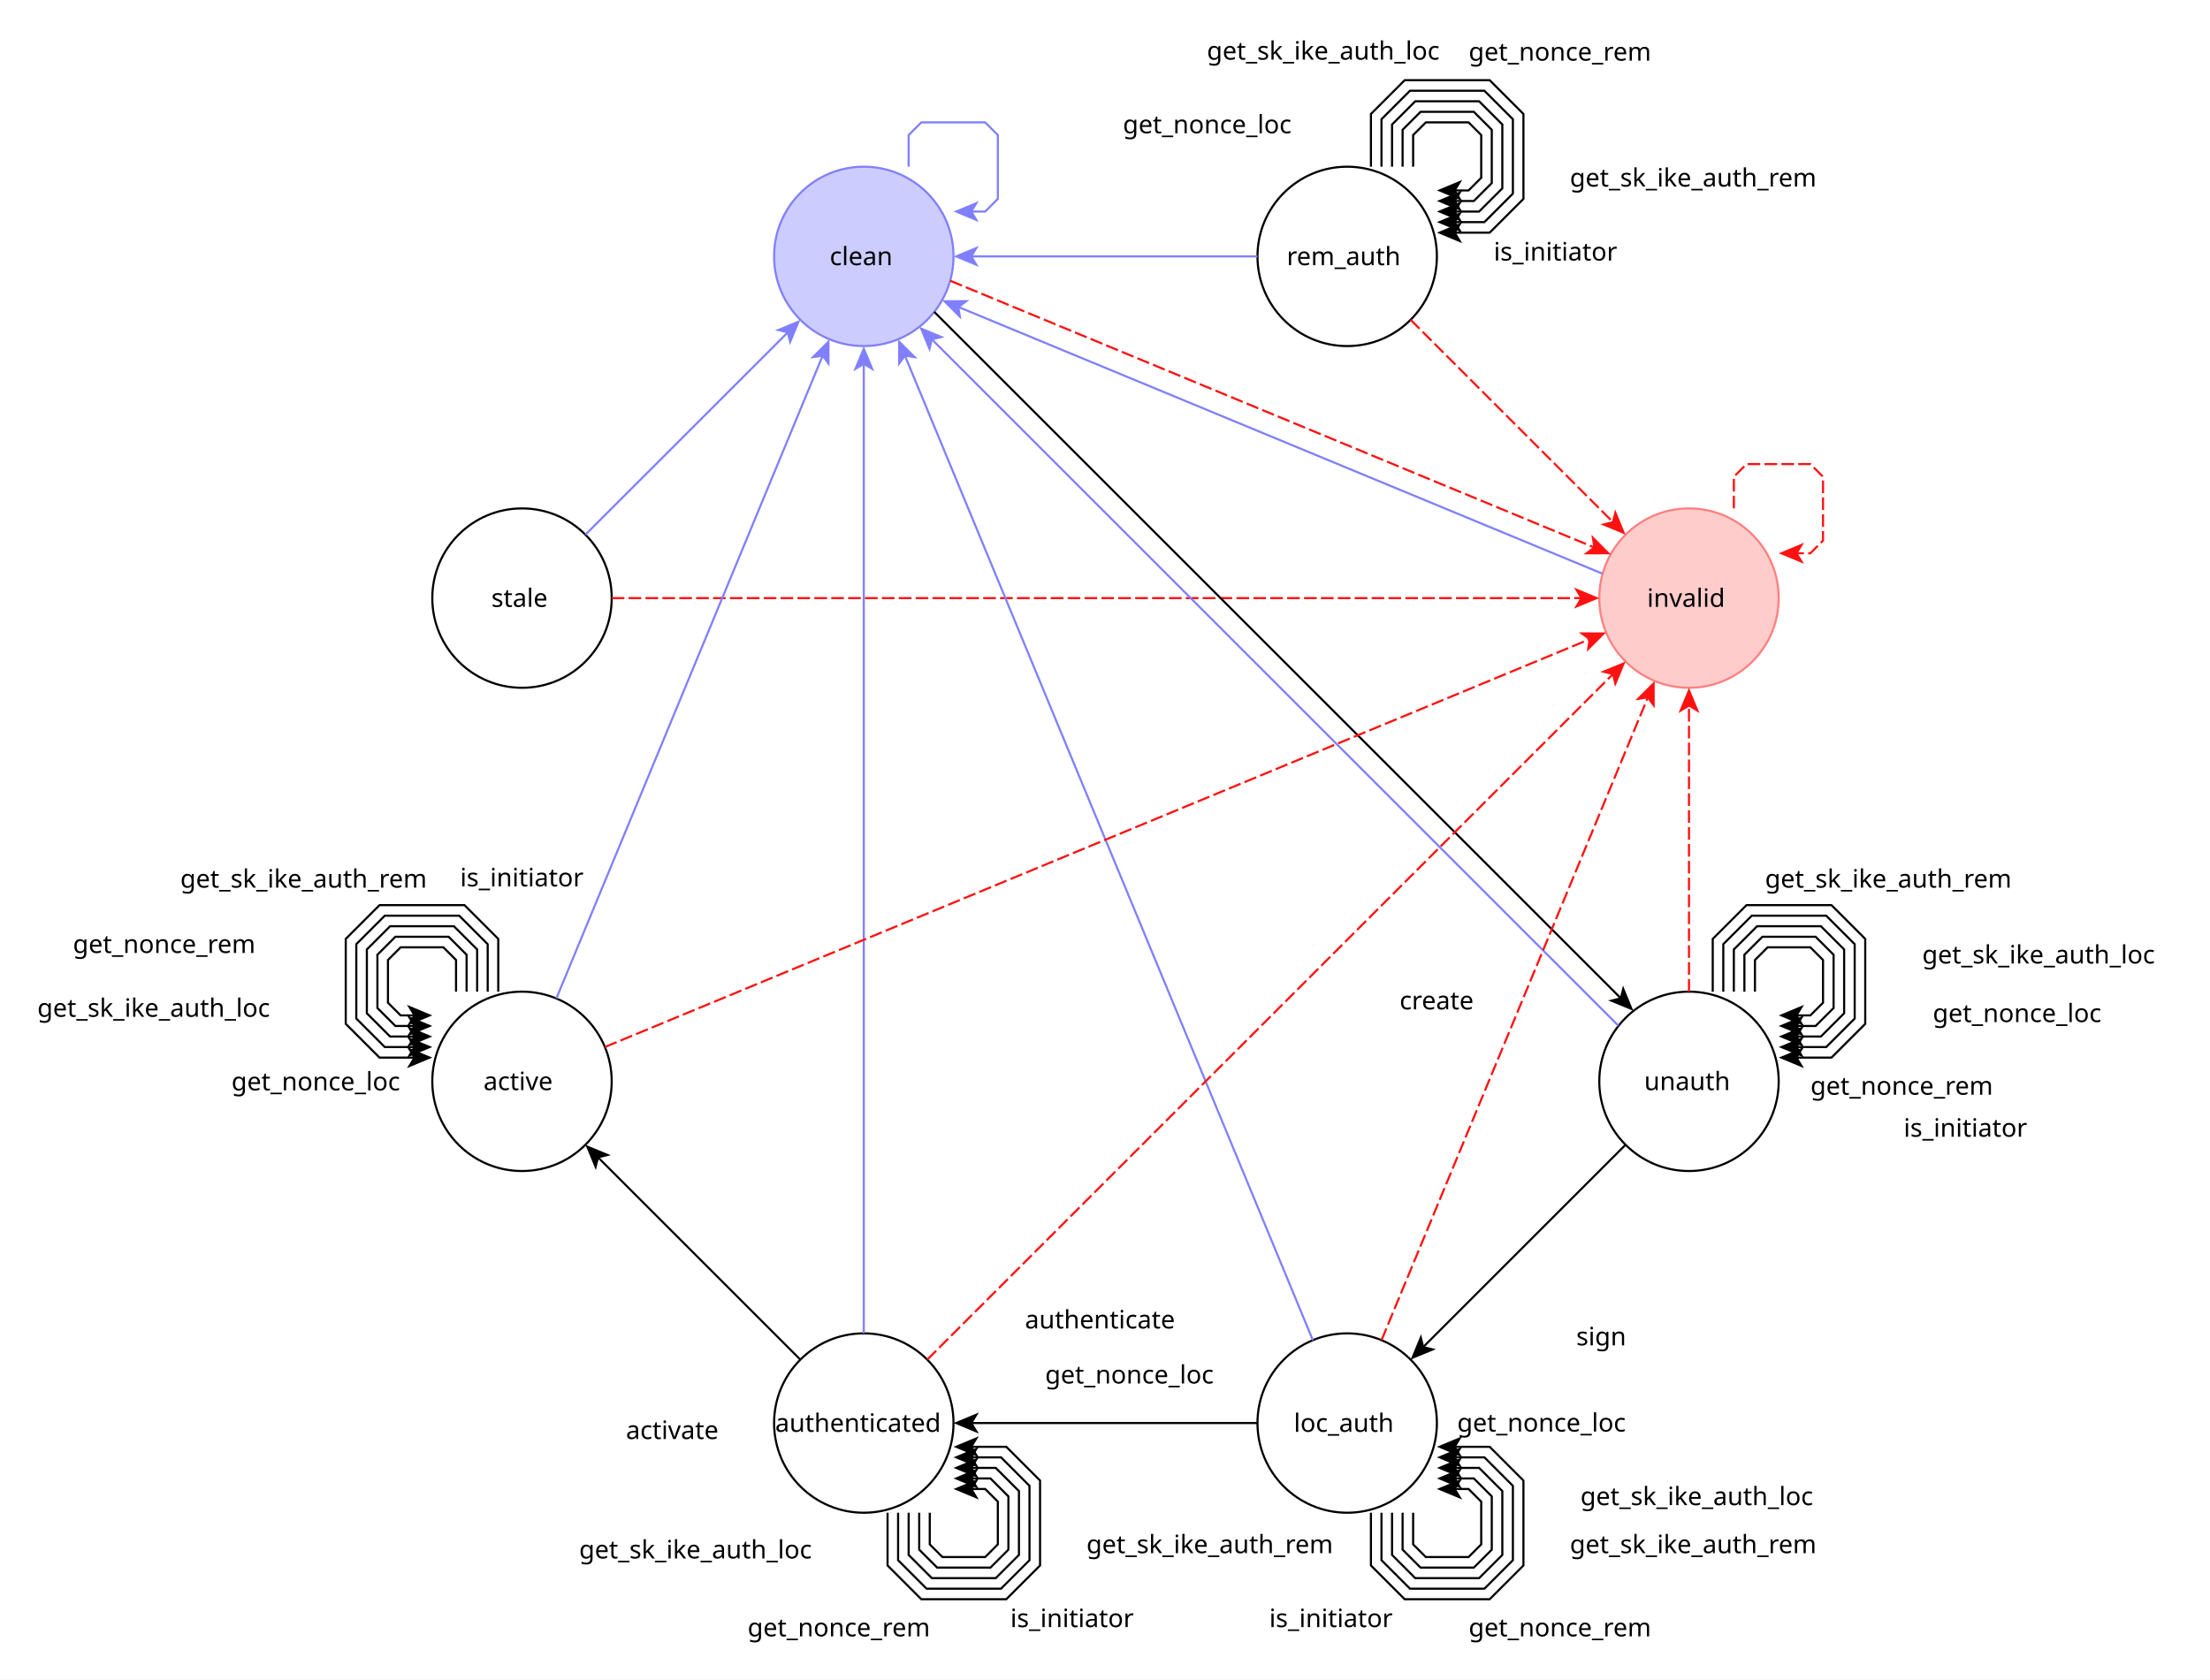
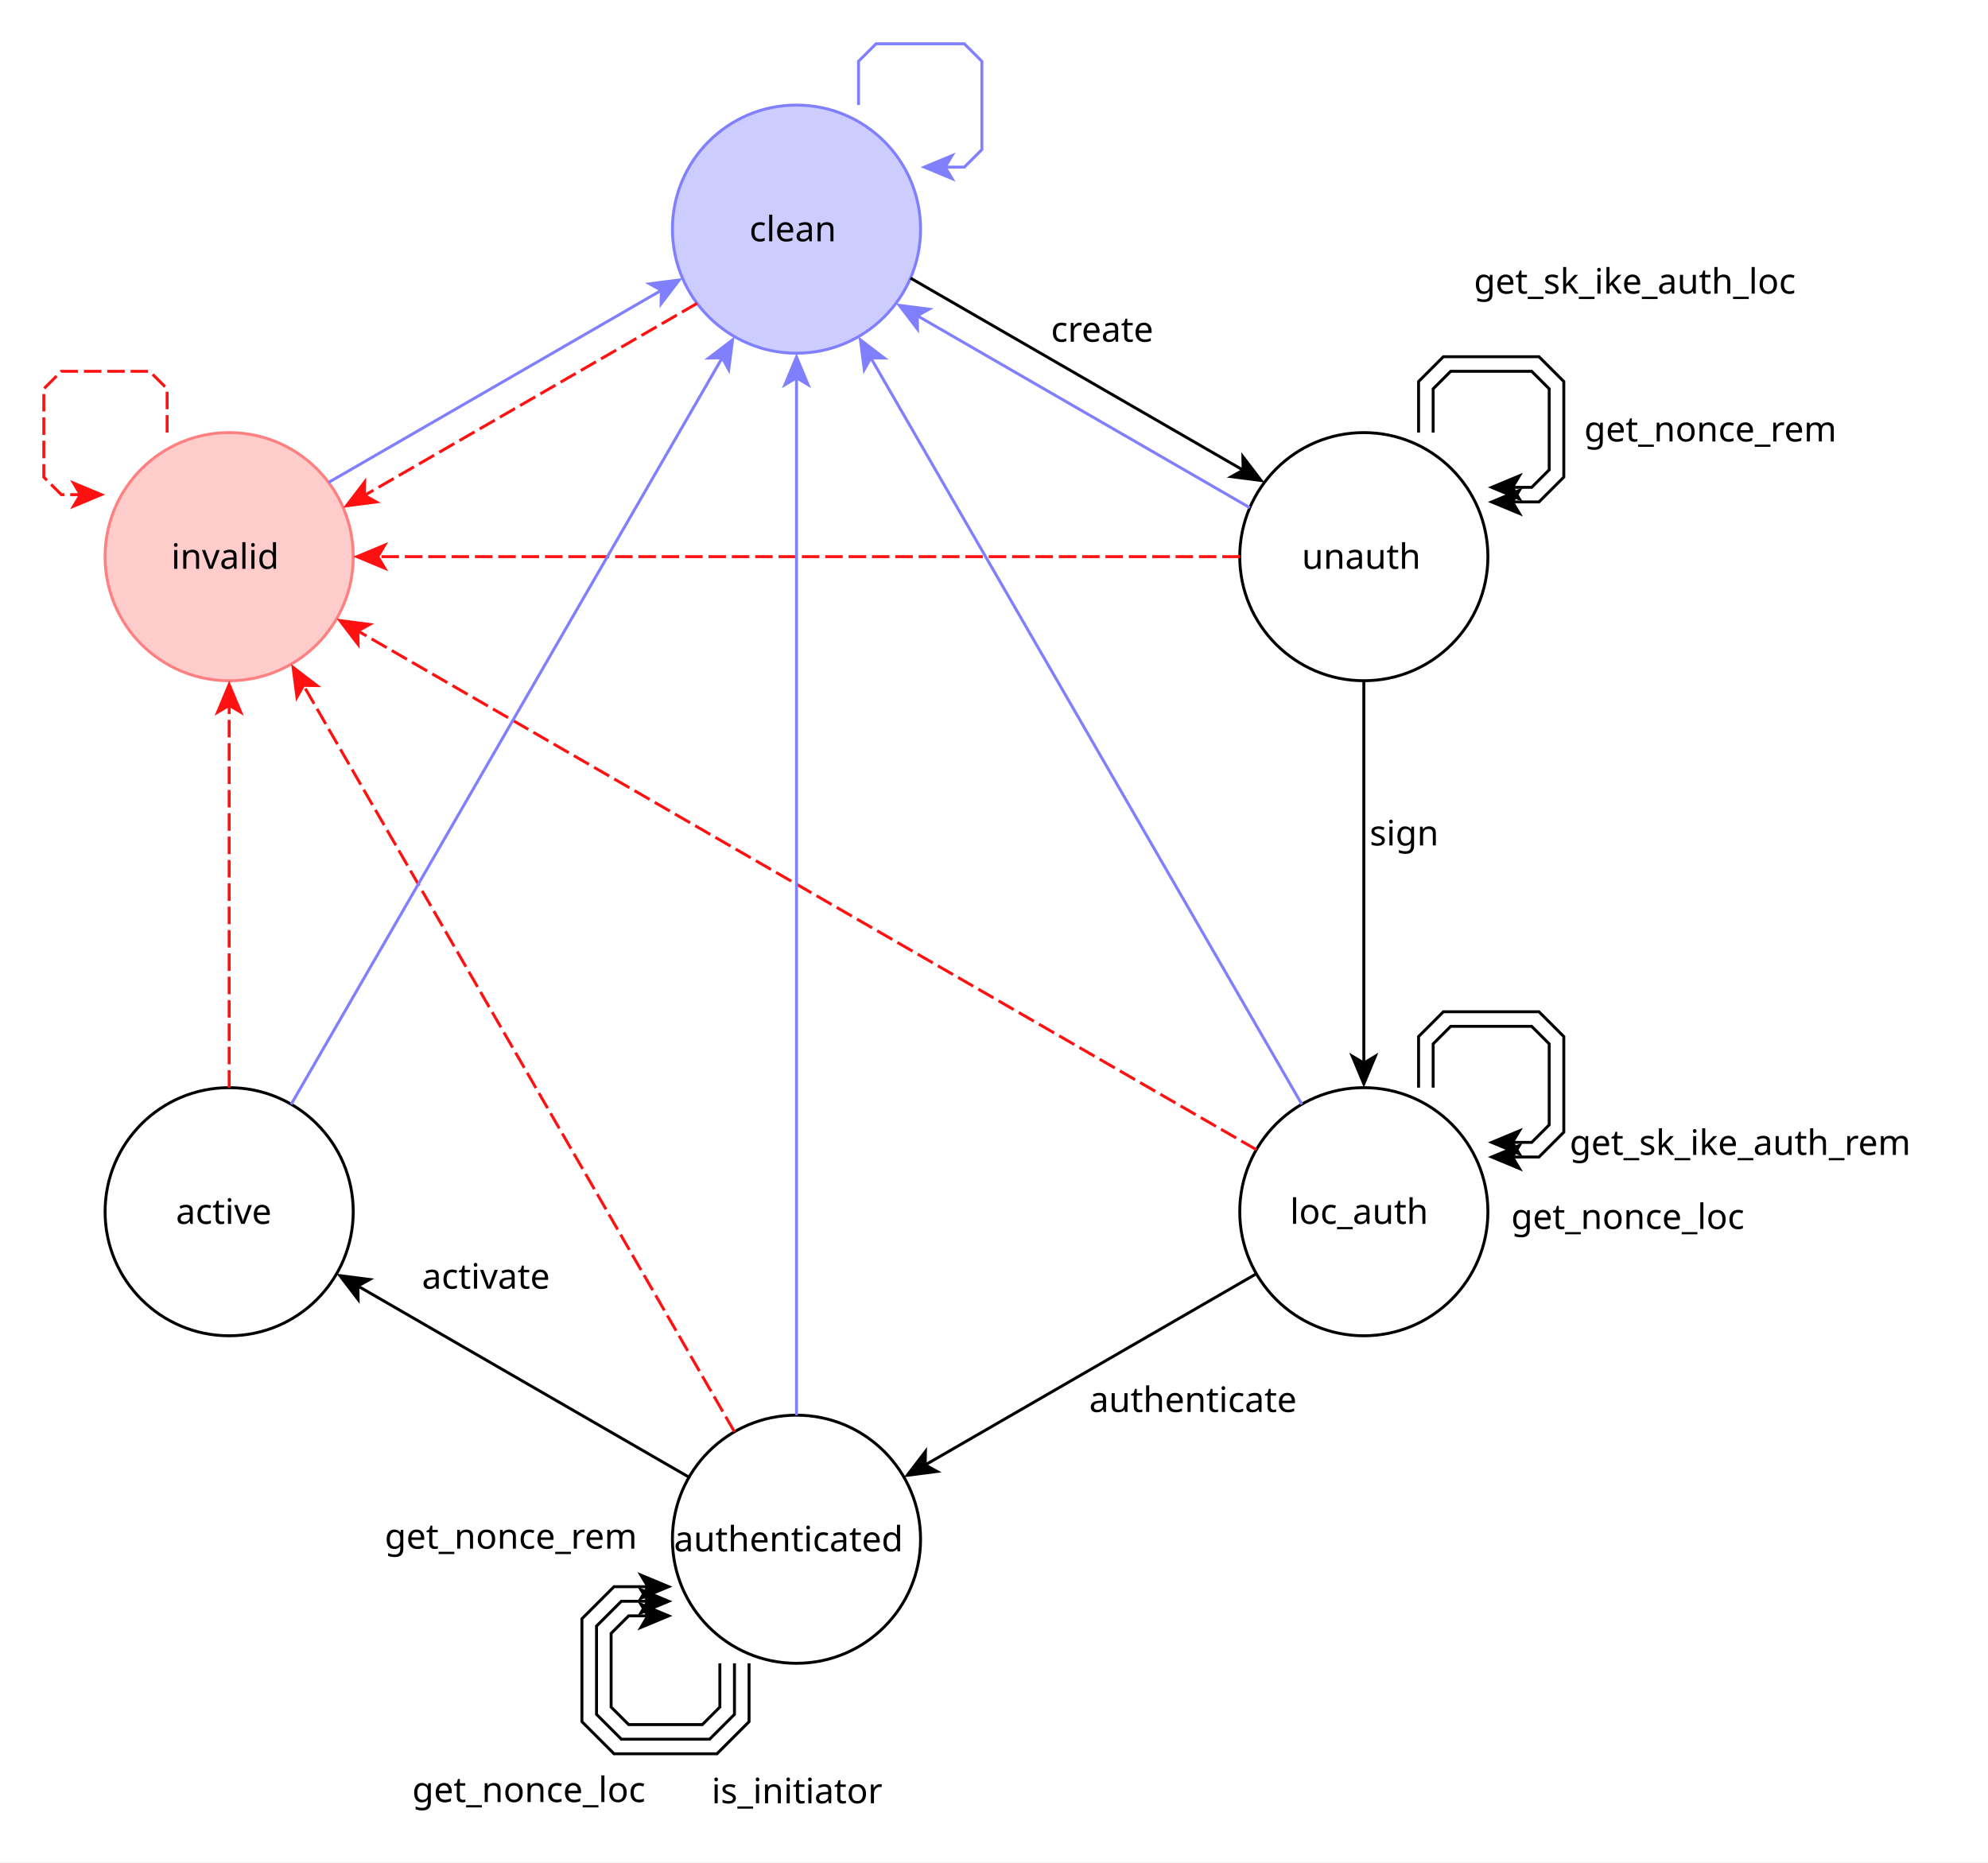
- <svg xmlns="http://www.w3.org/2000/svg" fill-opacity="1" color-rendering="auto" color-interpolation="auto" stroke="black" text-rendering="auto" stroke-linecap="square" width="1047" stroke-miterlimit="10" stroke-opacity="1" shape-rendering="auto" fill="black" stroke-dasharray="none" font-weight="normal" stroke-width="1" height="796" font-family="'Dialog'" font-style="normal" stroke-linejoin="miter" font-size="12" stroke-dashoffset="0" image-rendering="auto">
+ <svg xmlns="http://www.w3.org/2000/svg" fill-opacity="1" color-rendering="auto" color-interpolation="auto" stroke="black" text-rendering="auto" stroke-linecap="square" width="681" stroke-miterlimit="10" stroke-opacity="1" shape-rendering="auto" fill="black" stroke-dasharray="none" font-weight="normal" stroke-width="1" height="638" font-family="'Dialog'" font-style="normal" stroke-linejoin="miter" font-size="12" stroke-dashoffset="0" image-rendering="auto">
  <defs id="genericDefs" />
  <g>
    <defs id="defs1">
      <clipPath clipPathUnits="userSpaceOnUse" id="clipPath1">
-         <path d="M0 0 L1047 0 L1047 796 L0 796 L0 0 Z" />
+         <path d="M0 0 L681 0 L681 638 L0 638 L0 0 Z" />
      </clipPath>
      <clipPath clipPathUnits="userSpaceOnUse" id="clipPath2">
-         <path d="M-135 -38 L912 -38 L912 758 L-135 758 L-135 -38 Z" />
+         <path d="M-15 -15 L666 -15 L666 623 L-15 623 L-15 -15 Z" />
      </clipPath>
    </defs>
-     <g fill="white" transform="translate(135,38)" stroke="white">
-       <rect x="-135" width="1047" height="796" y="-38" clip-path="url(#clipPath2)" stroke="none" />
+     <g fill="white" transform="translate(15,15)" stroke="white">
+       <rect x="-15" width="681" height="638" y="-15" clip-path="url(#clipPath2)" stroke="none" />
    </g>
-     <g fill="rgb(204,204,255)" transform="matrix(1,0,0,1,135,38)" stroke="rgb(204,204,255)">
-       <circle r="42.5" clip-path="url(#clipPath2)" cx="274.231" cy="83.5" stroke="none" />
+     <g fill="rgb(204,204,255)" transform="matrix(1,0,0,1,15,15)" stroke="rgb(204,204,255)">
+       <circle r="42.5" clip-path="url(#clipPath2)" cx="257.843" cy="63.5" stroke="none" />
    </g>
-     <g stroke-miterlimit="1.45" font-family="sans-serif" transform="matrix(1,0,0,1,135,38)" stroke-linecap="butt">
-       <text x="258.094" xml:space="preserve" y="87.656" clip-path="url(#clipPath2)" stroke="none">clean</text>
-       <circle fill="none" r="42.5" clip-path="url(#clipPath2)" cx="274.231" cy="83.5" stroke="rgb(128,128,255)" />
+     <g stroke-miterlimit="1.45" font-family="sans-serif" transform="matrix(1,0,0,1,15,15)" stroke-linecap="butt">
+       <text x="241.707" xml:space="preserve" y="67.656" clip-path="url(#clipPath2)" stroke="none">clean</text>
+       <circle fill="none" r="42.5" clip-path="url(#clipPath2)" cx="257.843" cy="63.5" stroke="rgb(128,128,255)" />
    </g>
-     <g fill="rgb(255,204,204)" transform="matrix(1,0,0,1,135,38)" stroke="rgb(255,204,204)">
-       <circle r="42.5" clip-path="url(#clipPath2)" cx="665.169" cy="245.432" stroke="none" />
+     <g fill="rgb(255,204,204)" transform="matrix(1,0,0,1,15,15)" stroke="rgb(255,204,204)">
+       <circle r="42.5" clip-path="url(#clipPath2)" cx="63.5" cy="175.704" stroke="none" />
    </g>
-     <g stroke-miterlimit="1.45" font-family="sans-serif" transform="matrix(1,0,0,1,135,38)" stroke-linecap="butt">
-       <text x="645.329" xml:space="preserve" y="249.588" clip-path="url(#clipPath2)" stroke="none">invalid</text>
-       <circle fill="none" r="42.5" clip-path="url(#clipPath2)" cx="665.169" cy="245.432" stroke="rgb(255,128,128)" />
+     <g stroke-miterlimit="1.45" font-family="sans-serif" transform="matrix(1,0,0,1,15,15)" stroke-linecap="butt">
+       <text x="43.66" xml:space="preserve" y="179.861" clip-path="url(#clipPath2)" stroke="none">invalid</text>
+       <circle fill="none" r="42.5" clip-path="url(#clipPath2)" cx="63.5" cy="175.704" stroke="rgb(255,128,128)" />
    </g>
-     <g fill="white" transform="matrix(1,0,0,1,135,38)" stroke="white">
-       <circle r="42.5" clip-path="url(#clipPath2)" cx="112.299" cy="245.432" stroke="none" />
+     <g fill="white" transform="matrix(1,0,0,1,15,15)" stroke="white">
+       <circle r="42.5" clip-path="url(#clipPath2)" cx="452.187" cy="175.704" stroke="none" />
    </g>
-     <g stroke-miterlimit="1.45" font-family="sans-serif" transform="matrix(1,0,0,1,135,38)" stroke-linecap="butt">
-       <text x="97.785" xml:space="preserve" y="249.588" clip-path="url(#clipPath2)" stroke="none">stale</text>
-       <circle fill="none" r="42.5" clip-path="url(#clipPath2)" cx="112.299" cy="245.432" />
+     <g stroke-miterlimit="1.45" font-family="sans-serif" transform="matrix(1,0,0,1,15,15)" stroke-linecap="butt">
+       <text x="430.947" xml:space="preserve" y="179.861" clip-path="url(#clipPath2)" stroke="none">unauth</text>
+       <circle fill="none" r="42.5" clip-path="url(#clipPath2)" cx="452.187" cy="175.704" />
    </g>
-     <g fill="white" transform="matrix(1,0,0,1,135,38)" stroke="white">
-       <circle r="42.5" clip-path="url(#clipPath2)" cx="665.169" cy="474.438" stroke="none" />
+     <g fill="white" transform="matrix(1,0,0,1,15,15)" stroke="white">
+       <circle r="42.5" clip-path="url(#clipPath2)" cx="452.187" cy="400.113" stroke="none" />
    </g>
-     <g stroke-miterlimit="1.45" font-family="sans-serif" transform="matrix(1,0,0,1,135,38)" stroke-linecap="butt">
-       <text x="643.929" xml:space="preserve" y="478.595" clip-path="url(#clipPath2)" stroke="none">unauth</text>
-       <circle fill="none" r="42.5" clip-path="url(#clipPath2)" cx="665.169" cy="474.438" />
+     <g stroke-miterlimit="1.45" font-family="sans-serif" transform="matrix(1,0,0,1,15,15)" stroke-linecap="butt">
+       <text x="426.915" xml:space="preserve" y="404.269" clip-path="url(#clipPath2)" stroke="none">loc_auth</text>
+       <circle fill="none" r="42.5" clip-path="url(#clipPath2)" cx="452.187" cy="400.113" />
    </g>
-     <g fill="white" transform="matrix(1,0,0,1,135,38)" stroke="white">
-       <circle r="42.5" clip-path="url(#clipPath2)" cx="503.237" cy="636.37" stroke="none" />
+     <g fill="white" transform="matrix(1,0,0,1,15,15)" stroke="white">
+       <circle r="42.5" clip-path="url(#clipPath2)" cx="257.843" cy="512.317" stroke="none" />
    </g>
-     <g stroke-miterlimit="1.45" font-family="sans-serif" transform="matrix(1,0,0,1,135,38)" stroke-linecap="butt">
-       <text x="477.966" xml:space="preserve" y="640.527" clip-path="url(#clipPath2)" stroke="none">loc_auth</text>
-       <circle fill="none" r="42.5" clip-path="url(#clipPath2)" cx="503.237" cy="636.37" />
+     <g stroke-miterlimit="1.45" font-family="sans-serif" transform="matrix(1,0,0,1,15,15)" stroke-linecap="butt">
+       <text x="215.867" xml:space="preserve" y="516.473" clip-path="url(#clipPath2)" stroke="none">authenticated</text>
+       <circle fill="none" r="42.5" clip-path="url(#clipPath2)" cx="257.843" cy="512.317" />
    </g>
-     <g fill="white" transform="matrix(1,0,0,1,135,38)" stroke="white">
-       <circle r="42.5" clip-path="url(#clipPath2)" cx="503.237" cy="83.5" stroke="none" />
+     <g fill="white" transform="matrix(1,0,0,1,15,15)" stroke="white">
+       <circle r="42.5" clip-path="url(#clipPath2)" cx="63.5" cy="400.113" stroke="none" />
    </g>
-     <g stroke-miterlimit="1.45" font-family="sans-serif" transform="matrix(1,0,0,1,135,38)" stroke-linecap="butt">
-       <text x="474.599" xml:space="preserve" y="87.656" clip-path="url(#clipPath2)" stroke="none">rem_auth</text>
-       <circle fill="none" r="42.5" clip-path="url(#clipPath2)" cx="503.237" cy="83.5" />
+     <g stroke-miterlimit="1.45" font-family="sans-serif" transform="matrix(1,0,0,1,15,15)" stroke-linecap="butt">
+       <text x="45.263" xml:space="preserve" y="404.269" clip-path="url(#clipPath2)" stroke="none">active</text>
+       <circle fill="none" r="42.5" clip-path="url(#clipPath2)" cx="63.5" cy="400.113" />
+       <path fill="none" d="M279.093 21 L279.093 6 L285.093 0 L315.343 0 L321.343 6 L321.343 36.25 L315.343 42.25 L308.343 42.25" clip-path="url(#clipPath2)" stroke="rgb(128,128,255)" />
+       <path fill="rgb(128,128,255)" d="M300.343 42.25 L312.343 47.25 L309.343 42.25 L312.343 37.25 Z" clip-path="url(#clipPath2)" stroke="none" />
    </g>
-     <g fill="white" transform="matrix(1,0,0,1,135,38)" stroke="white">
-       <circle r="42.5" clip-path="url(#clipPath2)" cx="274.231" cy="636.37" stroke="none" />
+     <g fill="rgb(255,17,17)" stroke-dasharray="6,2" stroke-miterlimit="1.45" transform="matrix(1,0,0,1,15,15)" stroke-linecap="butt" stroke="rgb(255,17,17)">
+       <path fill="none" d="M223.785 88.937 L109.485 154.928" clip-path="url(#clipPath2)" />
+       <path d="M102.557 158.928 L115.45 157.258 L110.351 154.428 L110.45 148.598 Z" clip-path="url(#clipPath2)" stroke="none" />
+       <path fill="none" d="M42.25 133.204 L42.25 118.204 L36.25 112.204 L6 112.204 L0 118.204 L0 148.454 L6 154.454 L13 154.454" clip-path="url(#clipPath2)" />
+       <path d="M21 154.454 L9 149.454 L12 154.454 L9 159.454 Z" clip-path="url(#clipPath2)" stroke="none" />
+       <path fill="none" stroke-dasharray="none" d="M97.543 150.276 L211.897 84.254" clip-path="url(#clipPath2)" stroke="rgb(128,128,255)" />
+       <path fill="rgb(128,128,255)" stroke-dasharray="none" d="M218.825 80.254 L205.933 81.924 L211.031 84.754 L210.933 90.584 Z" clip-path="url(#clipPath2)" stroke="none" />
+       <path fill="none" stroke-dasharray="none" d="M296.901 80.277 L411.201 146.268" clip-path="url(#clipPath2)" stroke="black" />
+       <path fill="black" stroke-dasharray="none" d="M418.13 150.268 L410.237 139.938 L410.335 145.768 L405.237 148.598 Z" clip-path="url(#clipPath2)" stroke="none" />
    </g>
-     <g stroke-miterlimit="1.45" font-family="sans-serif" transform="matrix(1,0,0,1,135,38)" stroke-linecap="butt">
-       <text x="232.254" xml:space="preserve" y="640.527" clip-path="url(#clipPath2)" stroke="none">authenticated</text>
-       <circle fill="none" r="42.5" clip-path="url(#clipPath2)" cx="274.231" cy="636.37" />
+     <g stroke-miterlimit="1.45" font-family="sans-serif" transform="matrix(1,0,0,1,15,15)" stroke-linecap="butt">
+       <text x="345.022" xml:space="preserve" y="102.076" clip-path="url(#clipPath2)" stroke="none">create</text>
+       <path fill="none" d="M470.937 133.204 L470.937 115.704 L479.437 107.204 L512.187 107.204 L520.687 115.704 L520.687 148.454 L512.187 156.954 L502.687 156.954" clip-path="url(#clipPath2)" />
+       <path d="M494.687 156.954 L506.687 161.954 L503.687 156.954 L506.687 151.954 Z" clip-path="url(#clipPath2)" stroke="none" />
+       <text x="527.687" xml:space="preserve" y="136.236" clip-path="url(#clipPath2)" stroke="none">get_nonce_rem</text>
+       <path fill="none" d="M475.937 133.204 L475.937 118.204 L481.937 112.204 L509.687 112.204 L515.687 118.204 L515.687 145.954 L509.687 151.954 L502.687 151.954" clip-path="url(#clipPath2)" />
+       <path d="M494.687 151.954 L506.687 156.954 L503.687 151.954 L506.687 146.954 Z" clip-path="url(#clipPath2)" stroke="none" />
+       <text x="489.9" xml:space="preserve" y="85.59" clip-path="url(#clipPath2)" stroke="none">get_sk_ike_auth_loc</text>
+       <path fill="none" d="M413.114 158.919 L298.851 92.949" clip-path="url(#clipPath2)" stroke="rgb(128,128,255)" />
+       <path fill="rgb(128,128,255)" d="M291.923 88.949 L299.815 99.279 L299.717 93.449 L304.815 90.619 Z" clip-path="url(#clipPath2)" stroke="none" />
    </g>
-     <g fill="white" transform="matrix(1,0,0,1,135,38)" stroke="white">
-       <circle r="42.5" clip-path="url(#clipPath2)" cx="112.299" cy="474.438" stroke="none" />
+     <g fill="rgb(255,17,17)" stroke-dasharray="6,2" stroke-miterlimit="1.45" transform="matrix(1,0,0,1,15,15)" stroke-linecap="butt" stroke="rgb(255,17,17)">
+       <path fill="none" d="M409.687 175.704 L114 175.704" clip-path="url(#clipPath2)" />
+       <path d="M106 175.704 L118 180.704 L115 175.704 L118 170.704 Z" clip-path="url(#clipPath2)" stroke="none" />
+       <path fill="none" stroke-dasharray="none" d="M452.187 218.204 L452.187 349.613" clip-path="url(#clipPath2)" stroke="black" />
+       <path fill="black" stroke-dasharray="none" d="M452.187 357.613 L457.187 345.613 L452.187 348.613 L447.187 345.613 Z" clip-path="url(#clipPath2)" stroke="none" />
    </g>
-     <g stroke-miterlimit="1.45" font-family="sans-serif" transform="matrix(1,0,0,1,135,38)" stroke-linecap="butt">
-       <text x="94.061" xml:space="preserve" y="478.595" clip-path="url(#clipPath2)" stroke="none">active</text>
-       <circle fill="none" r="42.5" clip-path="url(#clipPath2)" cx="112.299" cy="474.438" />
-       <path fill="none" d="M295.481 41 L295.481 26 L301.481 20 L331.731 20 L337.731 26 L337.731 56.25 L331.731 62.25 L324.731 62.25" clip-path="url(#clipPath2)" stroke="rgb(128,128,255)" />
-       <path fill="rgb(128,128,255)" d="M316.731 62.25 L328.731 67.25 L325.731 62.25 L328.731 57.25 Z" clip-path="url(#clipPath2)" stroke="none" />
+     <g stroke-miterlimit="1.45" font-family="sans-serif" transform="matrix(1,0,0,1,15,15)" stroke-linecap="butt">
+       <text x="454.187" xml:space="preserve" y="274.639" clip-path="url(#clipPath2)" stroke="none">sign</text>
+       <path fill="none" d="M470.937 357.613 L470.937 340.113 L479.437 331.613 L512.187 331.613 L520.687 340.113 L520.687 372.863 L512.187 381.363 L502.687 381.363" clip-path="url(#clipPath2)" />
+       <path d="M494.687 381.363 L506.687 386.363 L503.687 381.363 L506.687 376.363 Z" clip-path="url(#clipPath2)" stroke="none" />
+       <text x="502.676" xml:space="preserve" y="406.014" clip-path="url(#clipPath2)" stroke="none">get_nonce_loc</text>
+       <path fill="none" d="M475.937 357.613 L475.937 342.613 L481.937 336.613 L509.687 336.613 L515.687 342.613 L515.687 370.363 L509.687 376.363 L502.687 376.363" clip-path="url(#clipPath2)" />
+       <path d="M494.687 376.363 L506.687 381.363 L503.687 376.363 L506.687 371.363 Z" clip-path="url(#clipPath2)" stroke="none" />
+       <text x="522.687" xml:space="preserve" y="380.644" clip-path="url(#clipPath2)" stroke="none">get_sk_ike_auth_rem</text>
+       <path fill="none" d="M430.937 363.307 L283.093 107.234" clip-path="url(#clipPath2)" stroke="rgb(128,128,255)" />
+       <path fill="rgb(128,128,255)" d="M279.093 100.306 L280.763 113.198 L283.593 108.1 L289.424 108.198 Z" clip-path="url(#clipPath2)" stroke="none" />
    </g>
-     <g fill="rgb(255,17,17)" stroke-dasharray="6,2" stroke-miterlimit="1.45" transform="matrix(1,0,0,1,135,38)" stroke-linecap="butt" stroke="rgb(255,17,17)">
-       <path fill="none" d="M315.157 95.04 L620.727 221.612" clip-path="url(#clipPath2)" />
-       <path d="M628.118 224.673 L618.945 215.461 L619.803 221.229 L615.118 224.7 Z" clip-path="url(#clipPath2)" stroke="none" />
-       <path fill="none" d="M686.419 202.932 L686.419 187.932 L692.419 181.932 L722.669 181.932 L728.669 187.932 L728.669 218.182 L722.669 224.182 L715.669 224.182" clip-path="url(#clipPath2)" />
-       <path d="M707.669 224.182 L719.669 229.182 L716.669 224.182 L719.669 219.182 Z" clip-path="url(#clipPath2)" stroke="none" />
-       <path fill="none" stroke-dasharray="none" d="M624.248 233.894 L318.666 107.318" clip-path="url(#clipPath2)" stroke="rgb(128,128,255)" />
-       <path fill="rgb(128,128,255)" stroke-dasharray="none" d="M311.275 104.256 L320.448 113.468 L319.59 107.7 L324.275 104.229 Z" clip-path="url(#clipPath2)" stroke="none" />
-       <path fill="none" stroke-dasharray="none" d="M142.351 215.38 L238.522 119.209" clip-path="url(#clipPath2)" stroke="rgb(128,128,255)" />
-       <path fill="rgb(128,128,255)" stroke-dasharray="none" d="M244.179 113.552 L232.158 118.502 L237.815 119.916 L239.229 125.573 Z" clip-path="url(#clipPath2)" stroke="none" />
-       <path fill="none" d="M154.799 245.432 L614.669 245.432" clip-path="url(#clipPath2)" />
-       <path d="M622.669 245.432 L610.669 240.432 L613.669 245.432 L610.669 250.432 Z" clip-path="url(#clipPath2)" stroke="none" />
-       <path fill="none" stroke-dasharray="none" d="M307.616 109.815 L633.185 435.383" clip-path="url(#clipPath2)" stroke="black" />
-       <path fill="black" stroke-dasharray="none" d="M638.842 441.04 L633.892 429.019 L632.478 434.676 L626.821 436.09 Z" clip-path="url(#clipPath2)" stroke="none" />
+     <g fill="rgb(255,17,17)" stroke-dasharray="6,2" stroke-miterlimit="1.45" transform="matrix(1,0,0,1,15,15)" stroke-linecap="butt" stroke="rgb(255,17,17)">
+       <path fill="none" d="M415.381 378.863 L107.234 200.954" clip-path="url(#clipPath2)" />
+       <path d="M100.306 196.954 L108.198 207.284 L108.1 201.454 L113.198 198.624 Z" clip-path="url(#clipPath2)" stroke="none" />
+       <path fill="none" stroke-dasharray="none" d="M415.381 421.363 L301.578 487.067" clip-path="url(#clipPath2)" stroke="black" />
+       <path fill="black" stroke-dasharray="none" d="M294.649 491.067 L307.542 489.397 L302.444 486.567 L302.542 480.737 Z" clip-path="url(#clipPath2)" stroke="none" />
    </g>
-     <g stroke-miterlimit="1.45" font-family="sans-serif" transform="matrix(1,0,0,1,135,38)" stroke-linecap="butt">
-       <text x="528.071" xml:space="preserve" y="440.334" clip-path="url(#clipPath2)" stroke="none">create</text>
-       <path fill="none" d="M676.419 431.938 L676.419 406.938 L692.419 390.938 L732.669 390.938 L748.669 406.938 L748.669 447.188 L732.669 463.188 L715.669 463.188" clip-path="url(#clipPath2)" />
-       <path d="M707.669 463.188 L719.669 468.188 L716.669 463.188 L719.669 458.188 Z" clip-path="url(#clipPath2)" stroke="none" />
-       <text x="766.888" xml:space="preserve" y="500.679" clip-path="url(#clipPath2)" stroke="none">is_initiator</text>
-       <path fill="none" d="M681.419 431.938 L681.419 409.438 L694.919 395.938 L730.169 395.938 L743.669 409.438 L743.669 444.688 L730.169 458.188 L715.669 458.188" clip-path="url(#clipPath2)" />
-       <path d="M707.669 458.188 L719.669 463.188 L716.669 458.188 L719.669 453.188 Z" clip-path="url(#clipPath2)" stroke="none" />
-       <text x="722.725" xml:space="preserve" y="480.773" clip-path="url(#clipPath2)" stroke="none">get_nonce_rem</text>
-       <path fill="none" d="M686.419 431.938 L686.419 411.938 L697.419 400.938 L727.669 400.938 L738.669 411.938 L738.669 442.188 L727.669 453.188 L715.669 453.188" clip-path="url(#clipPath2)" />
-       <path d="M707.669 453.188 L719.669 458.188 L716.669 453.188 L719.669 448.188 Z" clip-path="url(#clipPath2)" stroke="none" />
-       <text x="780.669" xml:space="preserve" y="446.345" clip-path="url(#clipPath2)" stroke="none">get_nonce_loc</text>
-       <path fill="none" d="M691.419 431.938 L691.419 414.438 L699.919 405.938 L725.169 405.938 L733.669 414.438 L733.669 439.688 L725.169 448.188 L715.669 448.188" clip-path="url(#clipPath2)" />
-       <path d="M707.669 448.188 L719.669 453.188 L716.669 448.188 L719.669 443.188 Z" clip-path="url(#clipPath2)" stroke="none" />
-       <text x="775.669" xml:space="preserve" y="418.595" clip-path="url(#clipPath2)" stroke="none">get_sk_ike_auth_loc</text>
-       <path fill="none" d="M696.419 431.938 L696.419 416.938 L702.419 410.938 L722.669 410.938 L728.669 416.938 L728.669 437.188 L722.669 443.188 L715.669 443.188" clip-path="url(#clipPath2)" />
-       <path d="M707.669 443.188 L719.669 448.188 L716.669 443.188 L719.669 438.188 Z" clip-path="url(#clipPath2)" stroke="none" />
-       <text x="701.199" xml:space="preserve" y="382.64" clip-path="url(#clipPath2)" stroke="none">get_sk_ike_auth_rem</text>
-       <path fill="none" d="M631.779 448.12 L306.176 122.516" clip-path="url(#clipPath2)" stroke="rgb(128,128,255)" />
-       <path fill="rgb(128,128,255)" d="M300.519 116.86 L305.469 128.881 L306.883 123.224 L312.54 121.809 Z" clip-path="url(#clipPath2)" stroke="none" />
+     <g stroke-miterlimit="1.45" font-family="sans-serif" transform="matrix(1,0,0,1,15,15)" stroke-linecap="butt">
+       <text x="358.115" xml:space="preserve" y="468.72" clip-path="url(#clipPath2)" stroke="none">authenticate</text>
+       <path fill="none" d="M241.593 554.817 L241.593 574.817 L230.593 585.817 L195.343 585.817 L184.343 574.817 L184.343 539.567 L195.343 528.567 L207.343 528.567" clip-path="url(#clipPath2)" />
+       <path d="M215.343 528.567 L203.343 523.567 L206.343 528.567 L203.343 533.567 Z" clip-path="url(#clipPath2)" stroke="none" />
+       <text x="228.778" xml:space="preserve" y="602.774" clip-path="url(#clipPath2)" stroke="none">is_initiator</text>
+       <path fill="none" d="M236.593 554.817 L236.593 572.317 L228.093 580.817 L197.843 580.817 L189.343 572.317 L189.343 542.067 L197.843 533.567 L207.343 533.567" clip-path="url(#clipPath2)" />
+       <path d="M215.343 533.567 L203.343 528.567 L206.343 533.567 L203.343 538.567 Z" clip-path="url(#clipPath2)" stroke="none" />
+       <text x="116.793" xml:space="preserve" y="515.545" clip-path="url(#clipPath2)" stroke="none">get_nonce_rem</text>
+       <path fill="none" d="M231.593 554.817 L231.593 569.817 L225.593 575.817 L200.343 575.817 L194.343 569.817 L194.343 544.567 L200.343 538.567 L207.343 538.567" clip-path="url(#clipPath2)" />
+       <path d="M215.343 538.567 L203.343 533.567 L206.343 538.567 L203.343 543.567 Z" clip-path="url(#clipPath2)" stroke="none" />
+       <text x="126.218" xml:space="preserve" y="602.343" clip-path="url(#clipPath2)" stroke="none">get_nonce_loc</text>
+       <path fill="none" d="M257.843 469.817 L257.843 114" clip-path="url(#clipPath2)" stroke="rgb(128,128,255)" />
+       <path fill="rgb(128,128,255)" d="M257.843 106 L252.843 118 L257.843 115 L262.843 118 Z" clip-path="url(#clipPath2)" stroke="none" />
    </g>
-     <g fill="rgb(255,17,17)" stroke-dasharray="6,2" stroke-miterlimit="1.45" transform="matrix(1,0,0,1,135,38)" stroke-linecap="butt" stroke="rgb(255,17,17)">
-       <path fill="none" d="M665.169 431.938 L665.169 295.932" clip-path="url(#clipPath2)" />
-       <path d="M665.169 287.932 L660.169 299.932 L665.169 296.932 L670.169 299.932 Z" clip-path="url(#clipPath2)" stroke="none" />
-       <path fill="none" stroke-dasharray="none" d="M635.117 504.49 L538.946 600.662" clip-path="url(#clipPath2)" stroke="black" />
-       <path fill="black" stroke-dasharray="none" d="M533.289 606.318 L545.31 601.369 L539.653 599.954 L538.239 594.298 Z" clip-path="url(#clipPath2)" stroke="none" />
+     <g fill="rgb(255,17,17)" stroke-dasharray="6,2" stroke-miterlimit="1.45" transform="matrix(1,0,0,1,15,15)" stroke-linecap="butt" stroke="rgb(255,17,17)">
+       <path fill="none" d="M236.593 475.511 L88.75 219.439" clip-path="url(#clipPath2)" />
+       <path d="M84.75 212.51 L86.42 225.403 L89.25 220.305 L95.08 220.403 Z" clip-path="url(#clipPath2)" stroke="none" />
+       <path fill="none" stroke-dasharray="none" d="M221.037 491.067 L107.234 425.363" clip-path="url(#clipPath2)" stroke="black" />
+       <path fill="black" stroke-dasharray="none" d="M100.306 421.363 L108.198 431.693 L108.1 425.863 L113.198 423.033 Z" clip-path="url(#clipPath2)" stroke="none" />
    </g>
-     <g stroke-miterlimit="1.45" font-family="sans-serif" transform="matrix(1,0,0,1,135,38)" stroke-linecap="butt">
-       <text x="611.778" xml:space="preserve" y="599.539" clip-path="url(#clipPath2)" stroke="none">sign</text>
-       <path fill="none" d="M514.487 678.87 L514.487 703.87 L530.487 719.87 L570.737 719.87 L586.737 703.87 L586.737 663.62 L570.737 647.62 L553.737 647.62" clip-path="url(#clipPath2)" />
-       <path d="M545.737 647.62 L557.737 652.62 L554.737 647.62 L557.737 642.62 Z" clip-path="url(#clipPath2)" stroke="none" />
-       <text x="466.321" xml:space="preserve" y="733.077" clip-path="url(#clipPath2)" stroke="none">is_initiator</text>
-       <path fill="none" d="M519.487 678.87 L519.487 701.37 L532.987 714.87 L568.237 714.87 L581.737 701.37 L581.737 666.12 L568.237 652.62 L553.737 652.62" clip-path="url(#clipPath2)" />
-       <path d="M545.737 652.62 L557.737 657.62 L554.737 652.62 L557.737 647.62 Z" clip-path="url(#clipPath2)" stroke="none" />
-       <text x="560.793" xml:space="preserve" y="737.455" clip-path="url(#clipPath2)" stroke="none">get_nonce_rem</text>
-       <path fill="none" d="M524.487 678.87 L524.487 698.87 L535.487 709.87 L565.737 709.87 L576.737 698.87 L576.737 668.62 L565.737 657.62 L553.737 657.62" clip-path="url(#clipPath2)" />
-       <path d="M545.737 657.62 L557.737 662.62 L554.737 657.62 L557.737 652.62 Z" clip-path="url(#clipPath2)" stroke="none" />
-       <text x="555.351" xml:space="preserve" y="640.407" clip-path="url(#clipPath2)" stroke="none">get_nonce_loc</text>
-       <path fill="none" d="M529.487 678.87 L529.487 696.37 L537.987 704.87 L563.237 704.87 L571.737 696.37 L571.737 671.12 L563.237 662.62 L553.737 662.62" clip-path="url(#clipPath2)" />
-       <path d="M545.737 662.62 L557.737 667.62 L554.737 662.62 L557.737 657.62 Z" clip-path="url(#clipPath2)" stroke="none" />
-       <text x="613.737" xml:space="preserve" y="675.277" clip-path="url(#clipPath2)" stroke="none">get_sk_ike_auth_loc</text>
-       <path fill="none" d="M534.487 678.87 L534.487 693.87 L540.487 699.87 L560.737 699.87 L566.737 693.87 L566.737 673.62 L560.737 667.62 L553.737 667.62" clip-path="url(#clipPath2)" />
-       <path d="M545.737 667.62 L557.737 672.62 L554.737 667.62 L557.737 662.62 Z" clip-path="url(#clipPath2)" stroke="none" />
-       <text x="608.737" xml:space="preserve" y="698.027" clip-path="url(#clipPath2)" stroke="none">get_sk_ike_auth_rem</text>
-       <path fill="none" d="M486.973 597.106 L293.556 130.156" clip-path="url(#clipPath2)" stroke="rgb(128,128,255)" />
-       <path fill="rgb(128,128,255)" d="M290.495 122.765 L290.468 135.765 L293.939 131.08 L299.707 131.938 Z" clip-path="url(#clipPath2)" stroke="none" />
+     <g stroke-miterlimit="1.45" font-family="sans-serif" transform="matrix(1,0,0,1,15,15)" stroke-linecap="butt">
+       <text x="129.526" xml:space="preserve" y="426.477" clip-path="url(#clipPath2)" stroke="none">activate</text>
+       <path fill="none" d="M84.75 363.307 L232.593 107.234" clip-path="url(#clipPath2)" stroke="rgb(128,128,255)" />
+       <path fill="rgb(128,128,255)" d="M236.593 100.306 L226.263 108.198 L232.093 108.1 L234.924 113.198 Z" clip-path="url(#clipPath2)" stroke="none" />
    </g>
-     <g fill="rgb(255,17,17)" stroke-dasharray="6,2" stroke-miterlimit="1.45" transform="matrix(1,0,0,1,135,38)" stroke-linecap="butt" stroke="rgb(255,17,17)">
-       <path fill="none" d="M519.501 597.106 L645.844 292.088" clip-path="url(#clipPath2)" />
-       <path d="M648.905 284.697 L639.693 293.87 L645.461 293.012 L648.932 297.697 Z" clip-path="url(#clipPath2)" stroke="none" />
-       <path fill="none" stroke-dasharray="none" d="M514.487 41 L514.487 16 L530.487 0 L570.737 0 L586.737 16 L586.737 56.25 L570.737 72.25 L553.737 72.25" clip-path="url(#clipPath2)" stroke="black" />
-       <path fill="black" stroke-dasharray="none" d="M545.737 72.25 L557.737 77.25 L554.737 72.25 L557.737 67.25 Z" clip-path="url(#clipPath2)" stroke="none" />
-     </g>
-     <g stroke-miterlimit="1.45" font-family="sans-serif" transform="matrix(1,0,0,1,135,38)" stroke-linecap="butt">
-       <text x="572.671" xml:space="preserve" y="85.457" clip-path="url(#clipPath2)" stroke="none">is_initiator</text>
-       <path fill="none" d="M519.487 41 L519.487 18.5 L532.987 5 L568.237 5 L581.737 18.5 L581.737 53.75 L568.237 67.25 L553.737 67.25" clip-path="url(#clipPath2)" />
-       <path d="M545.737 67.25 L557.737 72.25 L554.737 67.25 L557.737 62.25 Z" clip-path="url(#clipPath2)" stroke="none" />
-       <text x="560.793" xml:space="preserve" y="-9.272" clip-path="url(#clipPath2)" stroke="none">get_nonce_rem</text>
-       <path fill="none" d="M524.487 41 L524.487 21 L535.487 10 L565.737 10 L576.737 21 L576.737 51.25 L565.737 62.25 L553.737 62.25" clip-path="url(#clipPath2)" />
-       <path d="M545.737 62.25 L557.737 67.25 L554.737 62.25 L557.737 57.25 Z" clip-path="url(#clipPath2)" stroke="none" />
-       <text x="396.976" xml:space="preserve" y="25.156" clip-path="url(#clipPath2)" stroke="none">get_nonce_loc</text>
-       <path fill="none" d="M529.487 41 L529.487 23.5 L537.987 15 L563.237 15 L571.737 23.5 L571.737 48.75 L563.237 57.25 L553.737 57.25" clip-path="url(#clipPath2)" />
-       <path d="M545.737 57.25 L557.737 62.25 L554.737 57.25 L557.737 52.25 Z" clip-path="url(#clipPath2)" stroke="none" />
-       <text x="436.784" xml:space="preserve" y="-9.74" clip-path="url(#clipPath2)" stroke="none">get_sk_ike_auth_loc</text>
-       <path fill="none" d="M534.487 41 L534.487 26 L540.487 20 L560.737 20 L566.737 26 L566.737 46.25 L560.737 52.25 L553.737 52.25" clip-path="url(#clipPath2)" />
-       <path d="M545.737 52.25 L557.737 57.25 L554.737 52.25 L557.737 47.25 Z" clip-path="url(#clipPath2)" stroke="none" />
-       <text x="608.737" xml:space="preserve" y="50.406" clip-path="url(#clipPath2)" stroke="none">get_sk_ike_auth_rem</text>
-       <path fill="none" d="M460.737 83.5 L324.731 83.5" clip-path="url(#clipPath2)" stroke="rgb(128,128,255)" />
-       <path fill="rgb(128,128,255)" d="M316.731 83.5 L328.731 88.5 L325.731 83.5 L328.731 78.5 Z" clip-path="url(#clipPath2)" stroke="none" />
-     </g>
-     <g fill="rgb(255,17,17)" stroke-dasharray="6,2" stroke-miterlimit="1.45" transform="matrix(1,0,0,1,135,38)" stroke-linecap="butt" stroke="rgb(255,17,17)">
-       <path fill="none" d="M533.289 113.552 L629.46 209.723" clip-path="url(#clipPath2)" />
-       <path d="M635.117 215.38 L630.167 203.359 L628.753 209.016 L623.096 210.43 Z" clip-path="url(#clipPath2)" stroke="none" />
-       <path fill="none" stroke-dasharray="none" d="M460.737 636.37 L324.731 636.37" clip-path="url(#clipPath2)" stroke="black" />
-       <path fill="black" stroke-dasharray="none" d="M316.731 636.37 L328.731 641.37 L325.731 636.37 L328.731 631.37 Z" clip-path="url(#clipPath2)" stroke="none" />
-     </g>
-     <g stroke-miterlimit="1.45" font-family="sans-serif" transform="matrix(1,0,0,1,135,38)" stroke-linecap="butt">
-       <text x="350.566" xml:space="preserve" y="591.542" clip-path="url(#clipPath2)" stroke="none">authenticate</text>
-       <path fill="none" d="M285.481 678.87 L285.481 703.87 L301.481 719.87 L341.731 719.87 L357.731 703.87 L357.731 663.62 L341.731 647.62 L324.731 647.62" clip-path="url(#clipPath2)" />
-       <path d="M316.731 647.62 L328.731 652.62 L325.731 647.62 L328.731 642.62 Z" clip-path="url(#clipPath2)" stroke="none" />
-       <text x="343.665" xml:space="preserve" y="733.077" clip-path="url(#clipPath2)" stroke="none">is_initiator</text>
-       <path fill="none" d="M290.481 678.87 L290.481 701.37 L303.981 714.87 L339.231 714.87 L352.731 701.37 L352.731 666.12 L339.231 652.62 L324.731 652.62" clip-path="url(#clipPath2)" />
-       <path d="M316.731 652.62 L328.731 657.62 L325.731 652.62 L328.731 647.62 Z" clip-path="url(#clipPath2)" stroke="none" />
-       <text x="219.18" xml:space="preserve" y="737.455" clip-path="url(#clipPath2)" stroke="none">get_nonce_rem</text>
-       <path fill="none" d="M295.481 678.87 L295.481 698.87 L306.481 709.87 L336.731 709.87 L347.731 698.87 L347.731 668.62 L336.731 657.62 L324.731 657.62" clip-path="url(#clipPath2)" />
-       <path d="M316.731 657.62 L328.731 662.62 L325.731 657.62 L328.731 652.62 Z" clip-path="url(#clipPath2)" stroke="none" />
-       <text x="360.129" xml:space="preserve" y="617.622" clip-path="url(#clipPath2)" stroke="none">get_nonce_loc</text>
-       <path fill="none" d="M300.481 678.87 L300.481 696.37 L308.981 704.87 L334.231 704.87 L342.731 696.37 L342.731 671.12 L334.231 662.62 L324.731 662.62" clip-path="url(#clipPath2)" />
-       <path d="M316.731 662.62 L328.731 667.62 L325.731 662.62 L328.731 657.62 Z" clip-path="url(#clipPath2)" stroke="none" />
-       <text x="139.366" xml:space="preserve" y="700.527" clip-path="url(#clipPath2)" stroke="none">get_sk_ike_auth_loc</text>
-       <path fill="none" d="M305.481 678.87 L305.481 693.87 L311.481 699.87 L331.731 699.87 L337.731 693.87 L337.731 673.62 L331.731 667.62 L324.731 667.62" clip-path="url(#clipPath2)" />
-       <path d="M316.731 667.62 L328.731 672.62 L325.731 667.62 L328.731 662.62 Z" clip-path="url(#clipPath2)" stroke="none" />
-       <text x="379.731" xml:space="preserve" y="698.027" clip-path="url(#clipPath2)" stroke="none">get_sk_ike_auth_rem</text>
-       <path fill="none" d="M274.231 593.87 L274.231 134" clip-path="url(#clipPath2)" stroke="rgb(128,128,255)" />
-       <path fill="rgb(128,128,255)" d="M274.231 126 L269.231 138 L274.231 135 L279.231 138 Z" clip-path="url(#clipPath2)" stroke="none" />
-     </g>
-     <g fill="rgb(255,17,17)" stroke-dasharray="6,2" stroke-miterlimit="1.45" transform="matrix(1,0,0,1,135,38)" stroke-linecap="butt" stroke="rgb(255,17,17)">
-       <path fill="none" d="M304.283 606.318 L629.46 281.141" clip-path="url(#clipPath2)" />
-       <path d="M635.117 275.484 L623.096 280.434 L628.753 281.848 L630.167 287.505 Z" clip-path="url(#clipPath2)" stroke="none" />
-       <path fill="none" stroke-dasharray="none" d="M244.179 606.318 L148.008 510.147" clip-path="url(#clipPath2)" stroke="black" />
-       <path fill="black" stroke-dasharray="none" d="M142.351 504.49 L147.301 516.511 L148.715 510.854 L154.372 509.44 Z" clip-path="url(#clipPath2)" stroke="none" />
-     </g>
-     <g stroke-miterlimit="1.45" font-family="sans-serif" transform="matrix(1,0,0,1,135,38)" stroke-linecap="butt">
-       <text x="161.554" xml:space="preserve" y="643.936" clip-path="url(#clipPath2)" stroke="none">activate</text>
-       <path fill="none" d="M101.049 431.938 L101.049 406.938 L85.049 390.938 L44.799 390.938 L28.799 406.938 L28.799 447.188 L44.799 463.188 L61.799 463.188" clip-path="url(#clipPath2)" />
-       <path d="M69.799 463.188 L57.799 458.188 L60.799 463.188 L57.799 468.188 Z" clip-path="url(#clipPath2)" stroke="none" />
-       <text x="82.983" xml:space="preserve" y="382.044" clip-path="url(#clipPath2)" stroke="none">is_initiator</text>
-       <path fill="none" d="M96.049 431.938 L96.049 409.438 L82.549 395.938 L47.299 395.938 L33.799 409.438 L33.799 444.688 L47.299 458.188 L61.799 458.188" clip-path="url(#clipPath2)" />
-       <path d="M69.799 458.188 L57.799 453.188 L60.799 458.188 L57.799 463.188 Z" clip-path="url(#clipPath2)" stroke="none" />
-       <text x="-100.445" xml:space="preserve" y="413.595" clip-path="url(#clipPath2)" stroke="none">get_nonce_rem</text>
-       <path fill="none" d="M91.049 431.938 L91.049 411.938 L80.049 400.938 L49.799 400.938 L38.799 411.938 L38.799 442.188 L49.799 453.188 L61.799 453.188" clip-path="url(#clipPath2)" />
-       <path d="M69.799 453.188 L57.799 448.188 L60.799 453.188 L57.799 458.188 Z" clip-path="url(#clipPath2)" stroke="none" />
-       <text x="-25.327" xml:space="preserve" y="478.715" clip-path="url(#clipPath2)" stroke="none">get_nonce_loc</text>
-       <path fill="none" d="M86.049 431.938 L86.049 414.438 L77.549 405.938 L52.299 405.938 L43.799 414.438 L43.799 439.688 L52.299 448.188 L61.799 448.188" clip-path="url(#clipPath2)" />
-       <path d="M69.799 448.188 L57.799 443.188 L60.799 448.188 L57.799 453.188 Z" clip-path="url(#clipPath2)" stroke="none" />
-       <text x="-117.316" xml:space="preserve" y="443.845" clip-path="url(#clipPath2)" stroke="none">get_sk_ike_auth_loc</text>
-       <path fill="none" d="M81.049 431.938 L81.049 416.938 L75.049 410.938 L54.799 410.938 L48.799 416.938 L48.799 437.188 L54.799 443.188 L61.799 443.188" clip-path="url(#clipPath2)" />
-       <path d="M69.799 443.188 L57.799 438.188 L60.799 443.188 L57.799 448.188 Z" clip-path="url(#clipPath2)" stroke="none" />
-       <text x="-49.579" xml:space="preserve" y="382.64" clip-path="url(#clipPath2)" stroke="none">get_sk_ike_auth_rem</text>
-       <path fill="none" d="M128.563 435.173 L254.905 130.156" clip-path="url(#clipPath2)" stroke="rgb(128,128,255)" />
-       <path fill="rgb(128,128,255)" d="M257.967 122.765 L248.755 131.938 L254.523 131.08 L257.994 135.765 Z" clip-path="url(#clipPath2)" stroke="none" />
-     </g>
-     <g fill="rgb(255,17,17)" stroke-dasharray="6,2" stroke-miterlimit="1.45" transform="matrix(1,0,0,1,135,38)" stroke-linecap="butt" stroke="rgb(255,17,17)">
-       <path fill="none" d="M151.564 458.174 L618.513 264.757" clip-path="url(#clipPath2)" />
-       <path d="M625.904 261.696 L612.904 261.669 L617.59 265.14 L616.731 270.908 Z" clip-path="url(#clipPath2)" stroke="none" />
+     <g fill="rgb(255,17,17)" stroke-dasharray="6,2" stroke-miterlimit="1.45" transform="matrix(1,0,0,1,15,15)" stroke-linecap="butt" stroke="rgb(255,17,17)">
+       <path fill="none" d="M63.5 357.613 L63.5 226.204" clip-path="url(#clipPath2)" />
+       <path d="M63.5 218.204 L58.5 230.204 L63.5 227.204 L68.5 230.204 Z" clip-path="url(#clipPath2)" stroke="none" />
    </g>
  </g>
</svg>
